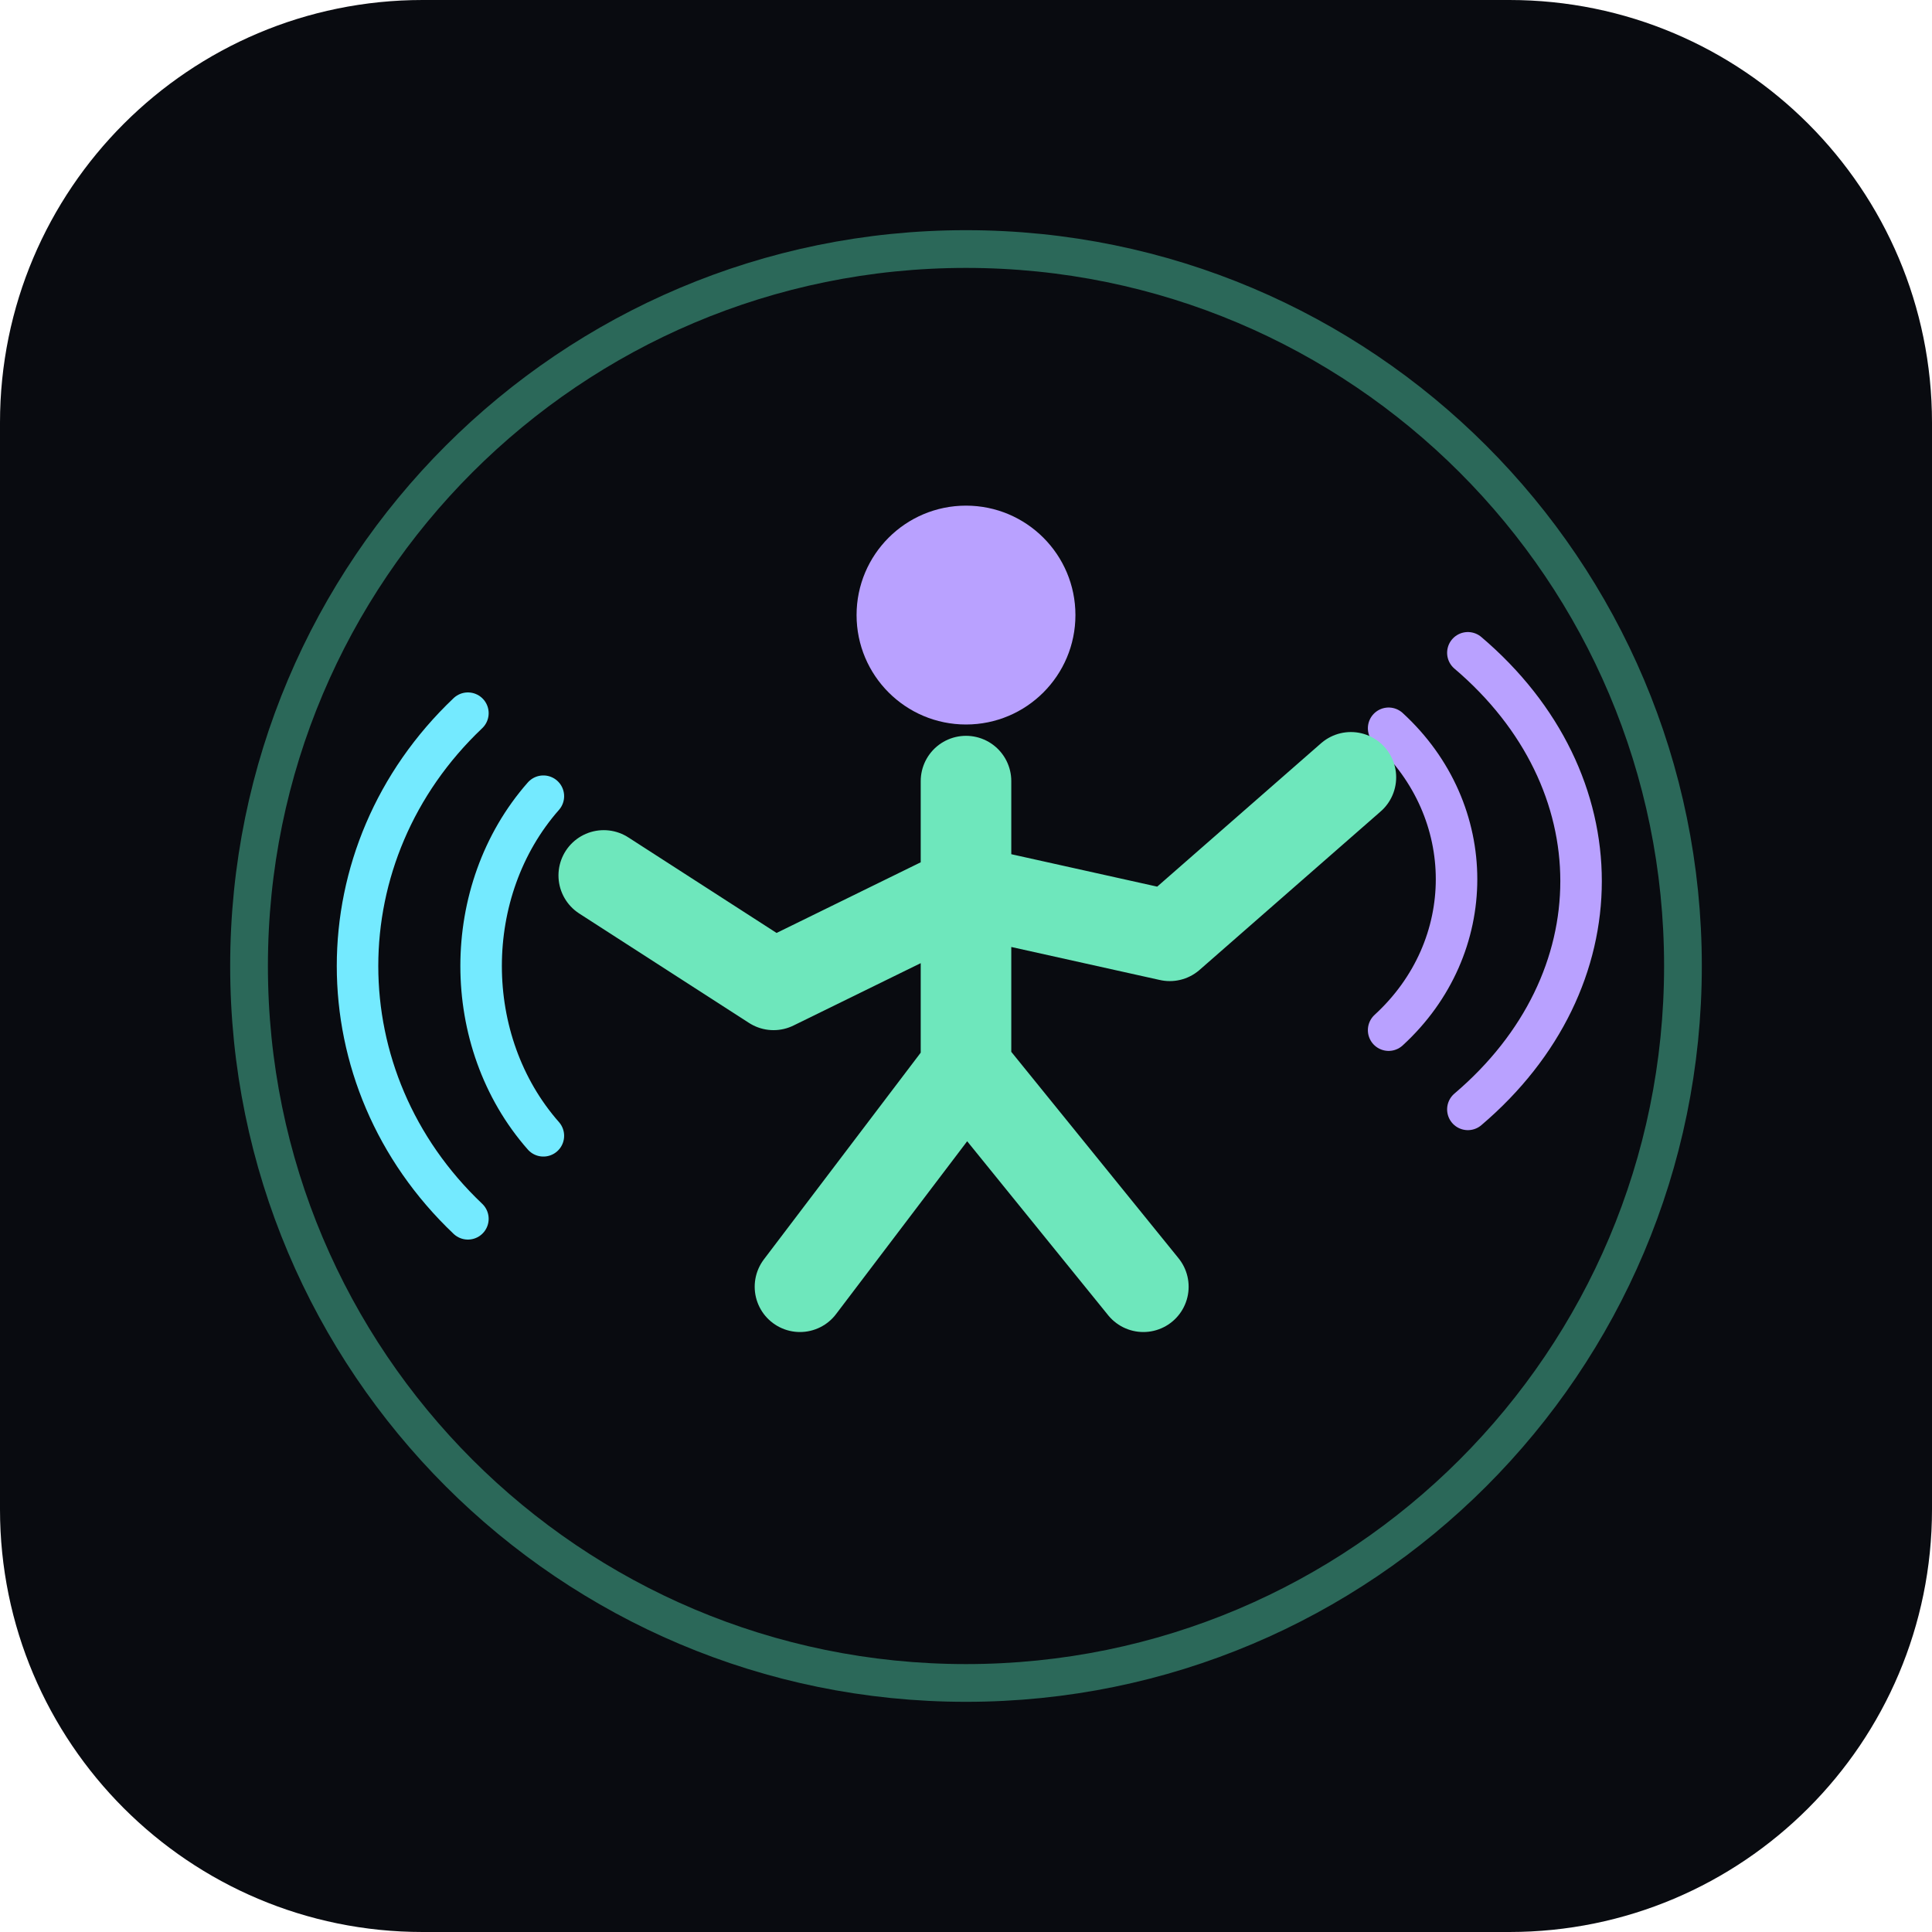
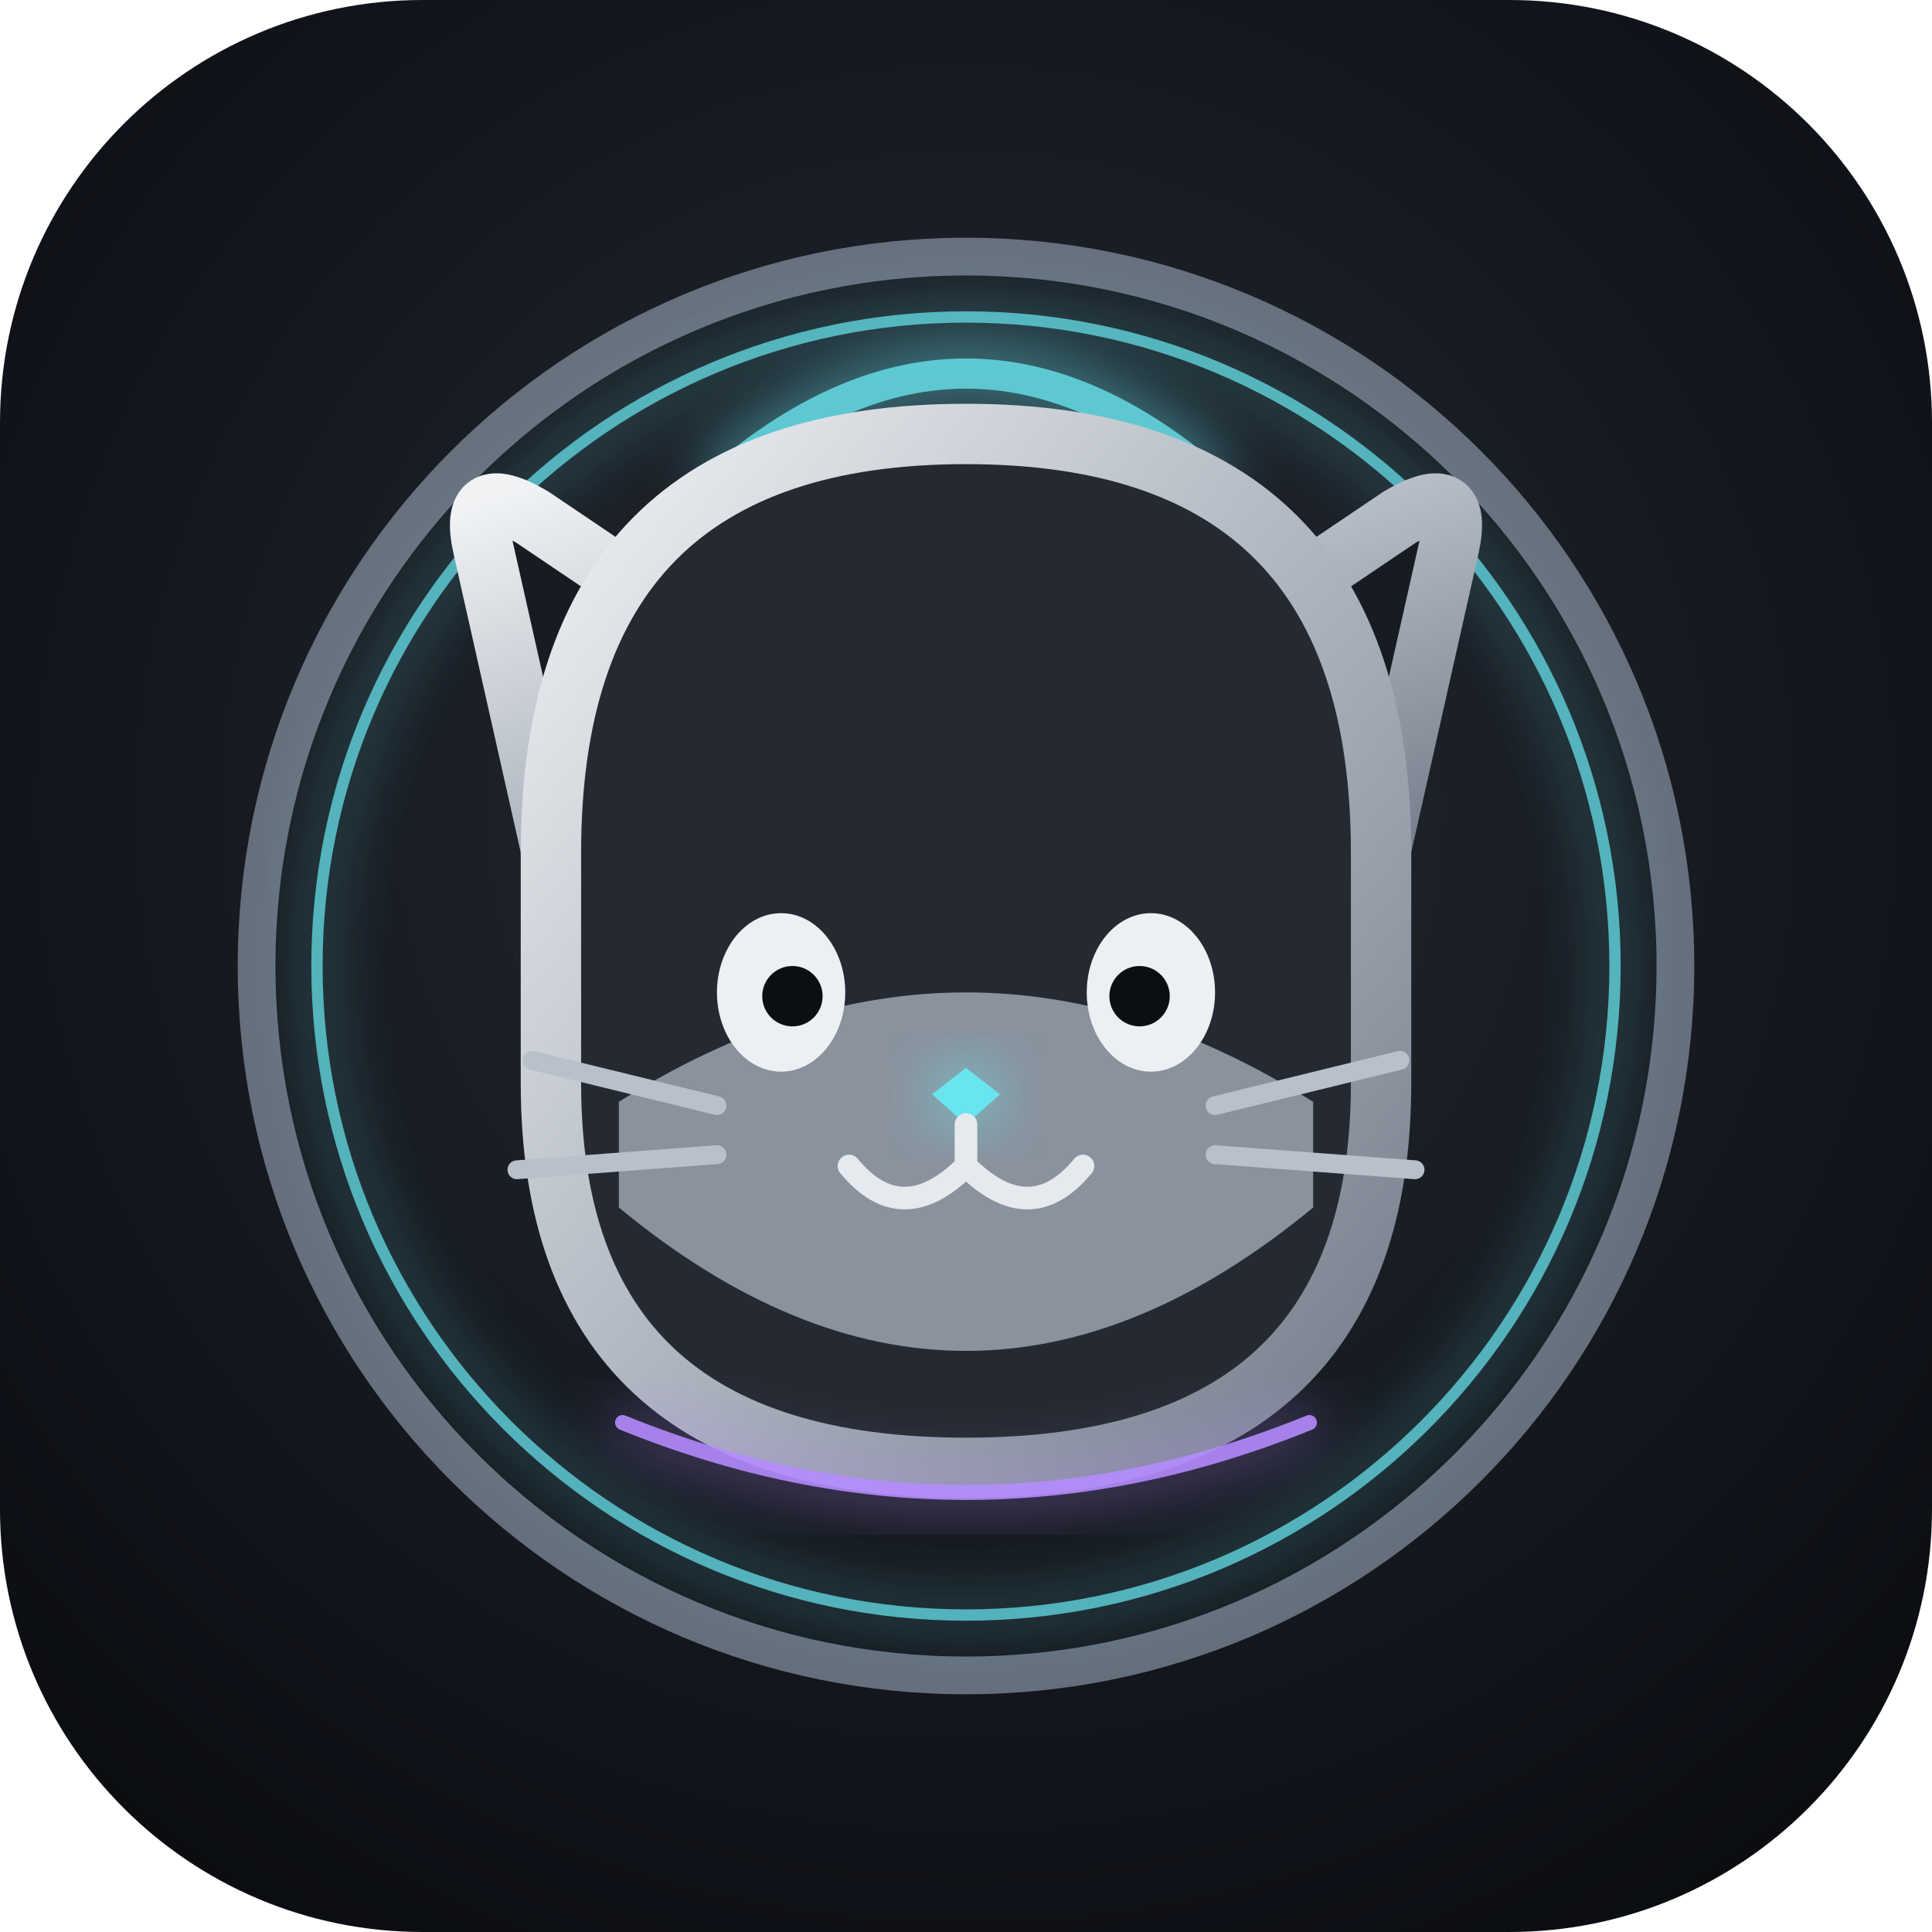
<svg xmlns="http://www.w3.org/2000/svg" viewBox="0 0 512 512">
-   <rect width="512" height="512" rx="112" fill="#090b10" />
-   <circle cx="256" cy="256" r="190" fill="none" stroke="#2b6859" stroke-width="10" />
-   <path d="M144 211c-22 25-22 65 0 90M124 189c-39 37-39 97 0 134" fill="none" stroke="#74eaff" stroke-width="11" stroke-linecap="round" />
-   <path d="M368 193c24 22 24 58 0 80M389 173c40 34 40 87 0 121" fill="none" stroke="#b9a1ff" stroke-width="11" stroke-linecap="round" />
-   <circle cx="256" cy="163" r="29" fill="#b9a1ff" />
-   <path d="M256 207v76m0-47-51 25-45-29m96 4 54 12 48-42m-102 77-44 58m44-58 47 58" fill="none" stroke="#6ee7bc" stroke-width="24" stroke-linecap="round" stroke-linejoin="round" />
+   <defs>
+     <radialGradient id="bg" cx="50%" cy="42%" r="72%">
+       <stop stop-color="#252a33" />
+       <stop offset="1" stop-color="#090b10" />
+     </radialGradient>
+     <linearGradient id="silver" x1="0" y1="0" x2="1" y2="1">
+       <stop stop-color="#f0f2f4" />
+       <stop offset=".52" stop-color="#aeb5bf" />
+       <stop offset="1" stop-color="#737c89" />
+     </linearGradient>
+     <filter id="glow" x="-60%" y="-60%" width="220%" height="220%">
+       <feGaussianBlur stdDeviation="8" result="b" />
+       <feMerge>
+         <feMergeNode in="b" />
+         <feMergeNode in="SourceGraphic" />
+       </feMerge>
+     </filter>
+   </defs>
+   <rect width="512" height="512" rx="112" fill="url(#bg)" />
+   <circle cx="256" cy="256" r="188" fill="none" stroke="#8d98a8" stroke-opacity=".68" stroke-width="10" />
+   <circle cx="256" cy="256" r="172" fill="none" stroke="#68e5ef" stroke-opacity=".72" stroke-width="3" filter="url(#glow)" />
+   <g fill="none" stroke="#68e5ef" stroke-linecap="round" stroke-width="8" opacity=".85" filter="url(#glow)">
+     <path d="M192 126q64-54 128 0" />
+     <path d="M210 145q46-38 92 0" />
+     <path d="M228 163q28-22 56 0" />
+   </g>
+   <path d="M146 225 128 145q-4-18 13-8l86 58m139 30 18-80q4-18-13-8l-86 58" fill="#171b22" stroke="url(#silver)" stroke-width="16" stroke-linejoin="round" />
+   <path d="M146 226q0-111 110-111t110 111v61q0 102-110 102T146 287Z" fill="#252a32" stroke="url(#silver)" stroke-width="16" />
+   <path d="M164 292q92-58 184 0v28q-92 76-184 0Z" fill="#89929d" />
+   <g fill="#edf0f3">
+     <ellipse cx="207" cy="263" rx="17" ry="21" />
+     <ellipse cx="305" cy="263" rx="17" ry="21" />
+   </g>
+   <g fill="#0b0f14">
+     <circle cx="210" cy="264" r="8" />
+     <circle cx="302" cy="264" r="8" />
+   </g>
+   <path d="m247 290 9-7 9 7-9 8Z" fill="#68e5ef" filter="url(#glow)" />
+   <path d="M256 298v11m0 0q-17 17-31 0m31 0q17 17 31 0" fill="none" stroke="#e6e9ed" stroke-width="6" stroke-linecap="round" />
+   <g stroke="#b8c0ca" stroke-width="5" stroke-linecap="round">
+     <path d="m190 293-49-12m49 25-53 4m185-17 49-12m-49 25 53 4" />
+   </g>
+   <path d="M165 377q91 37 182 0" fill="none" stroke="#b58cff" stroke-width="4" stroke-linecap="round" opacity=".9" filter="url(#glow)" />
</svg>
